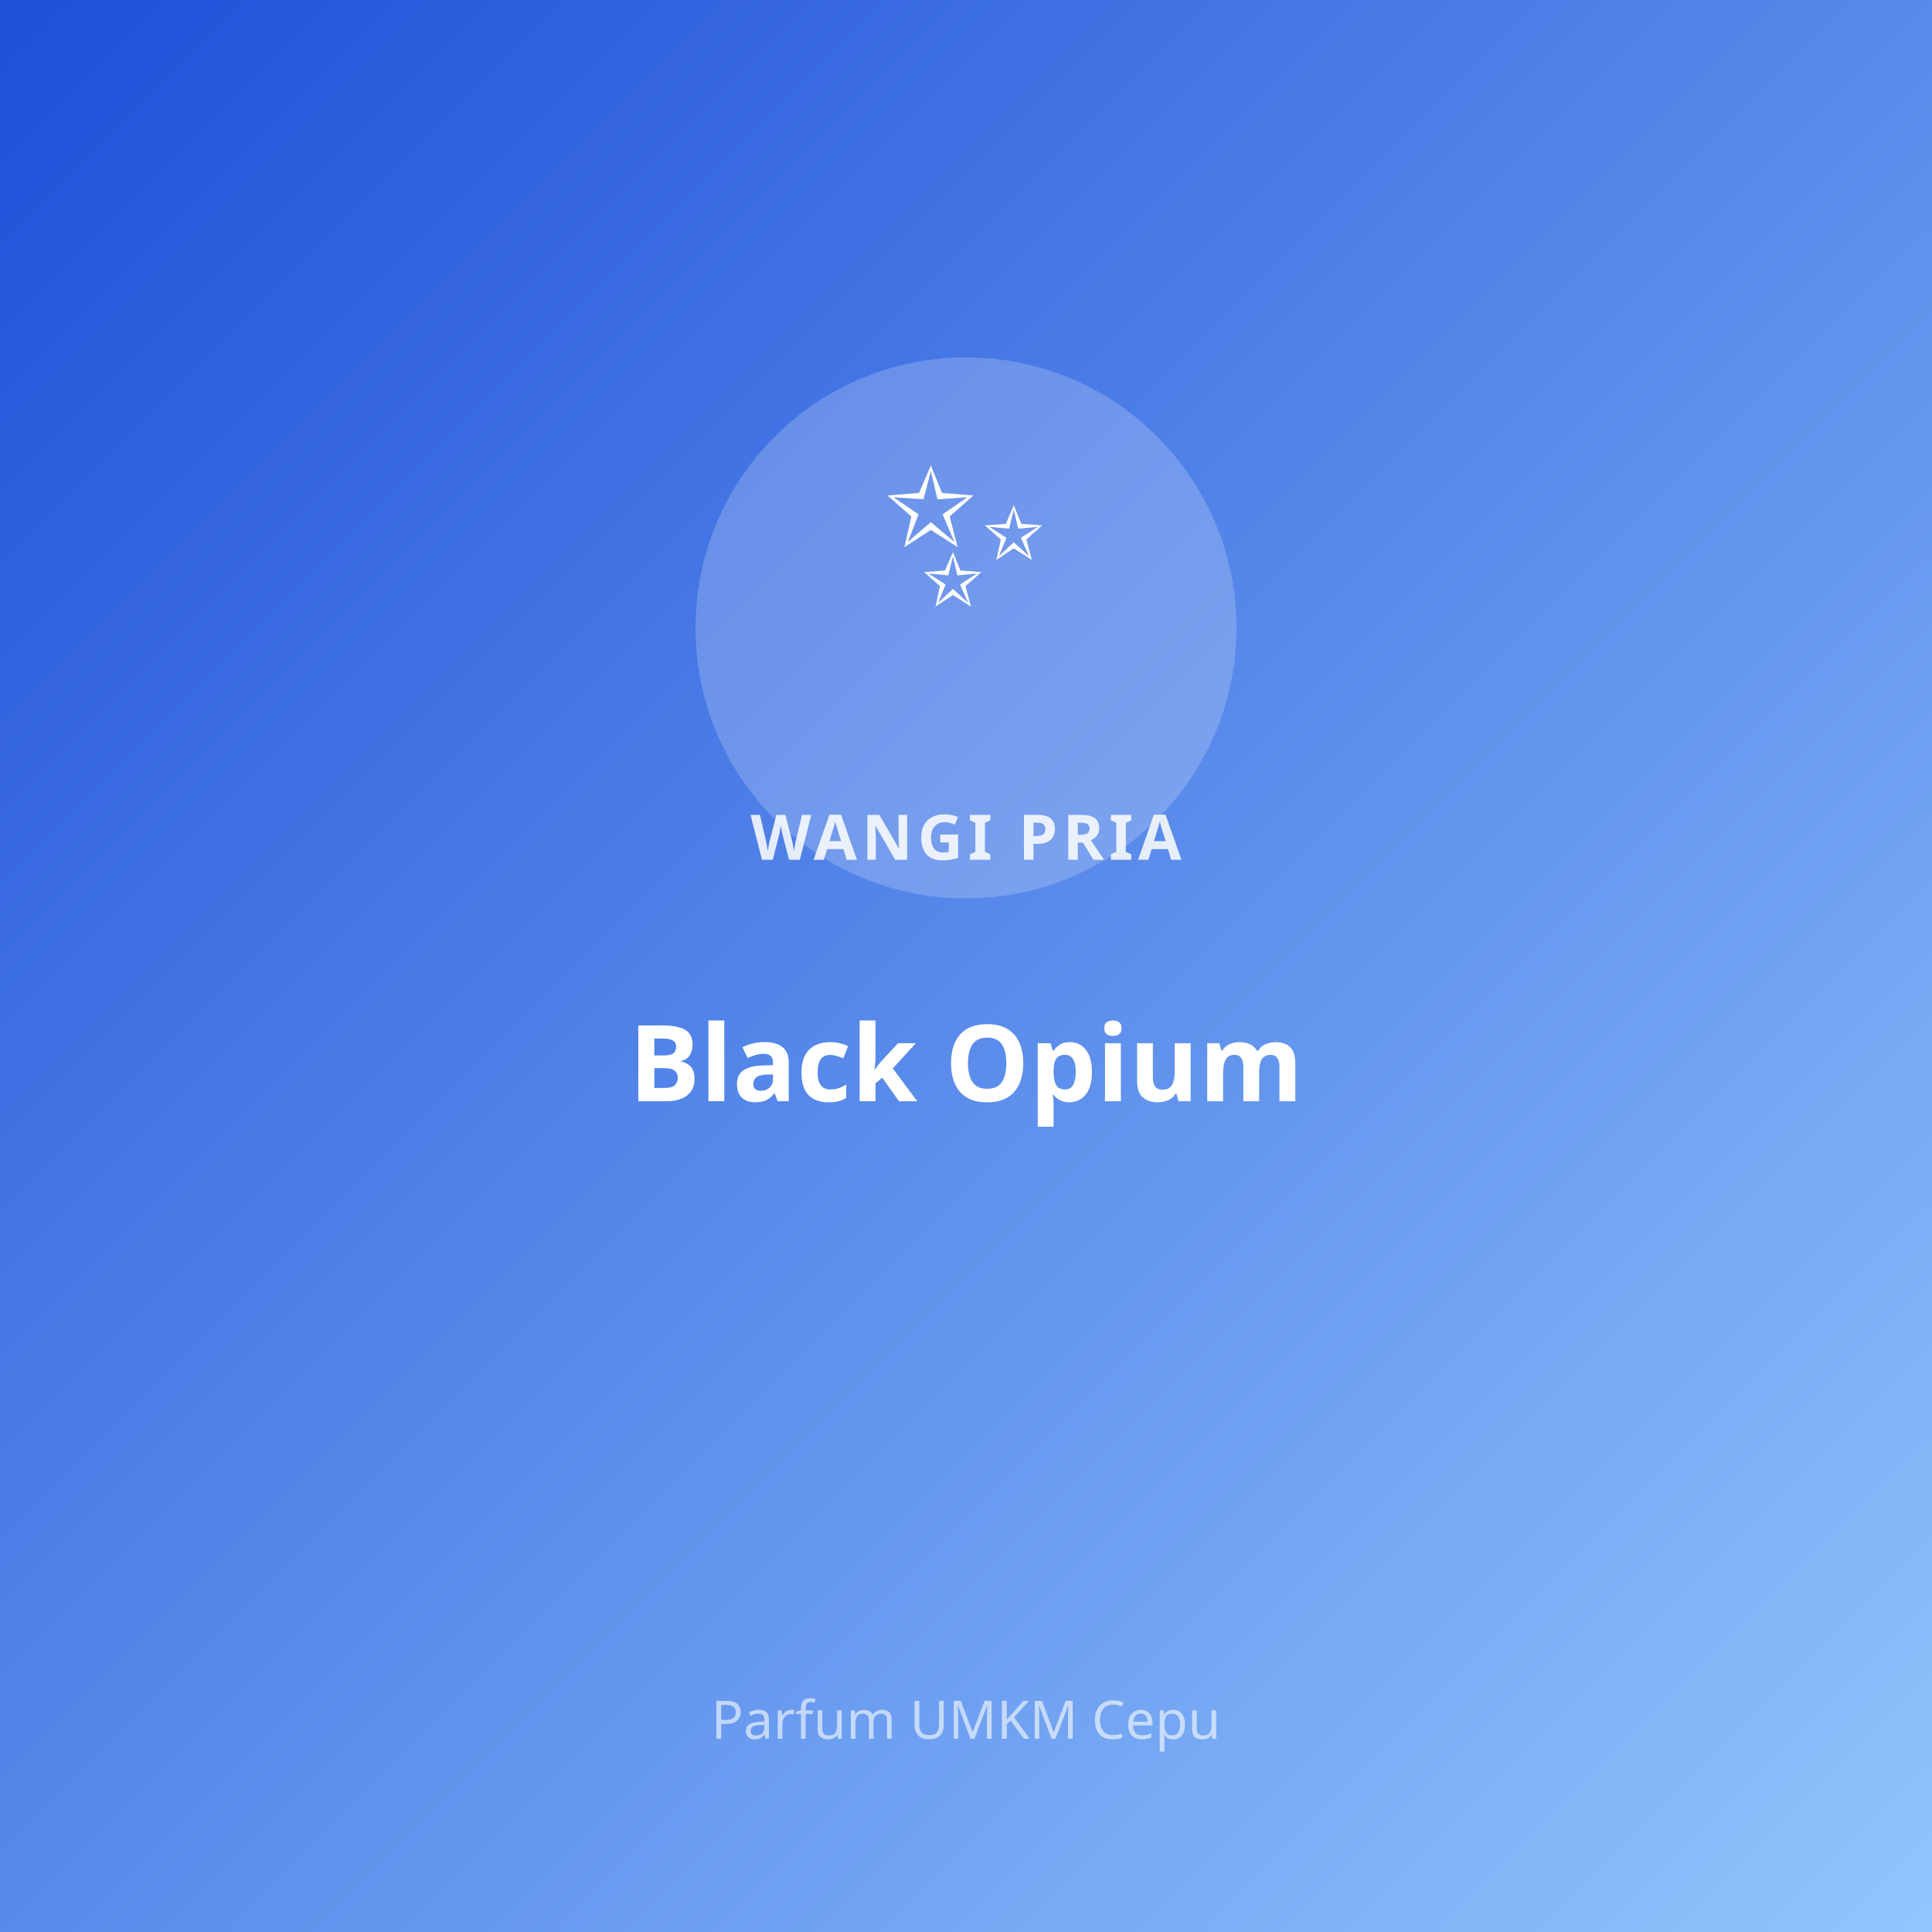
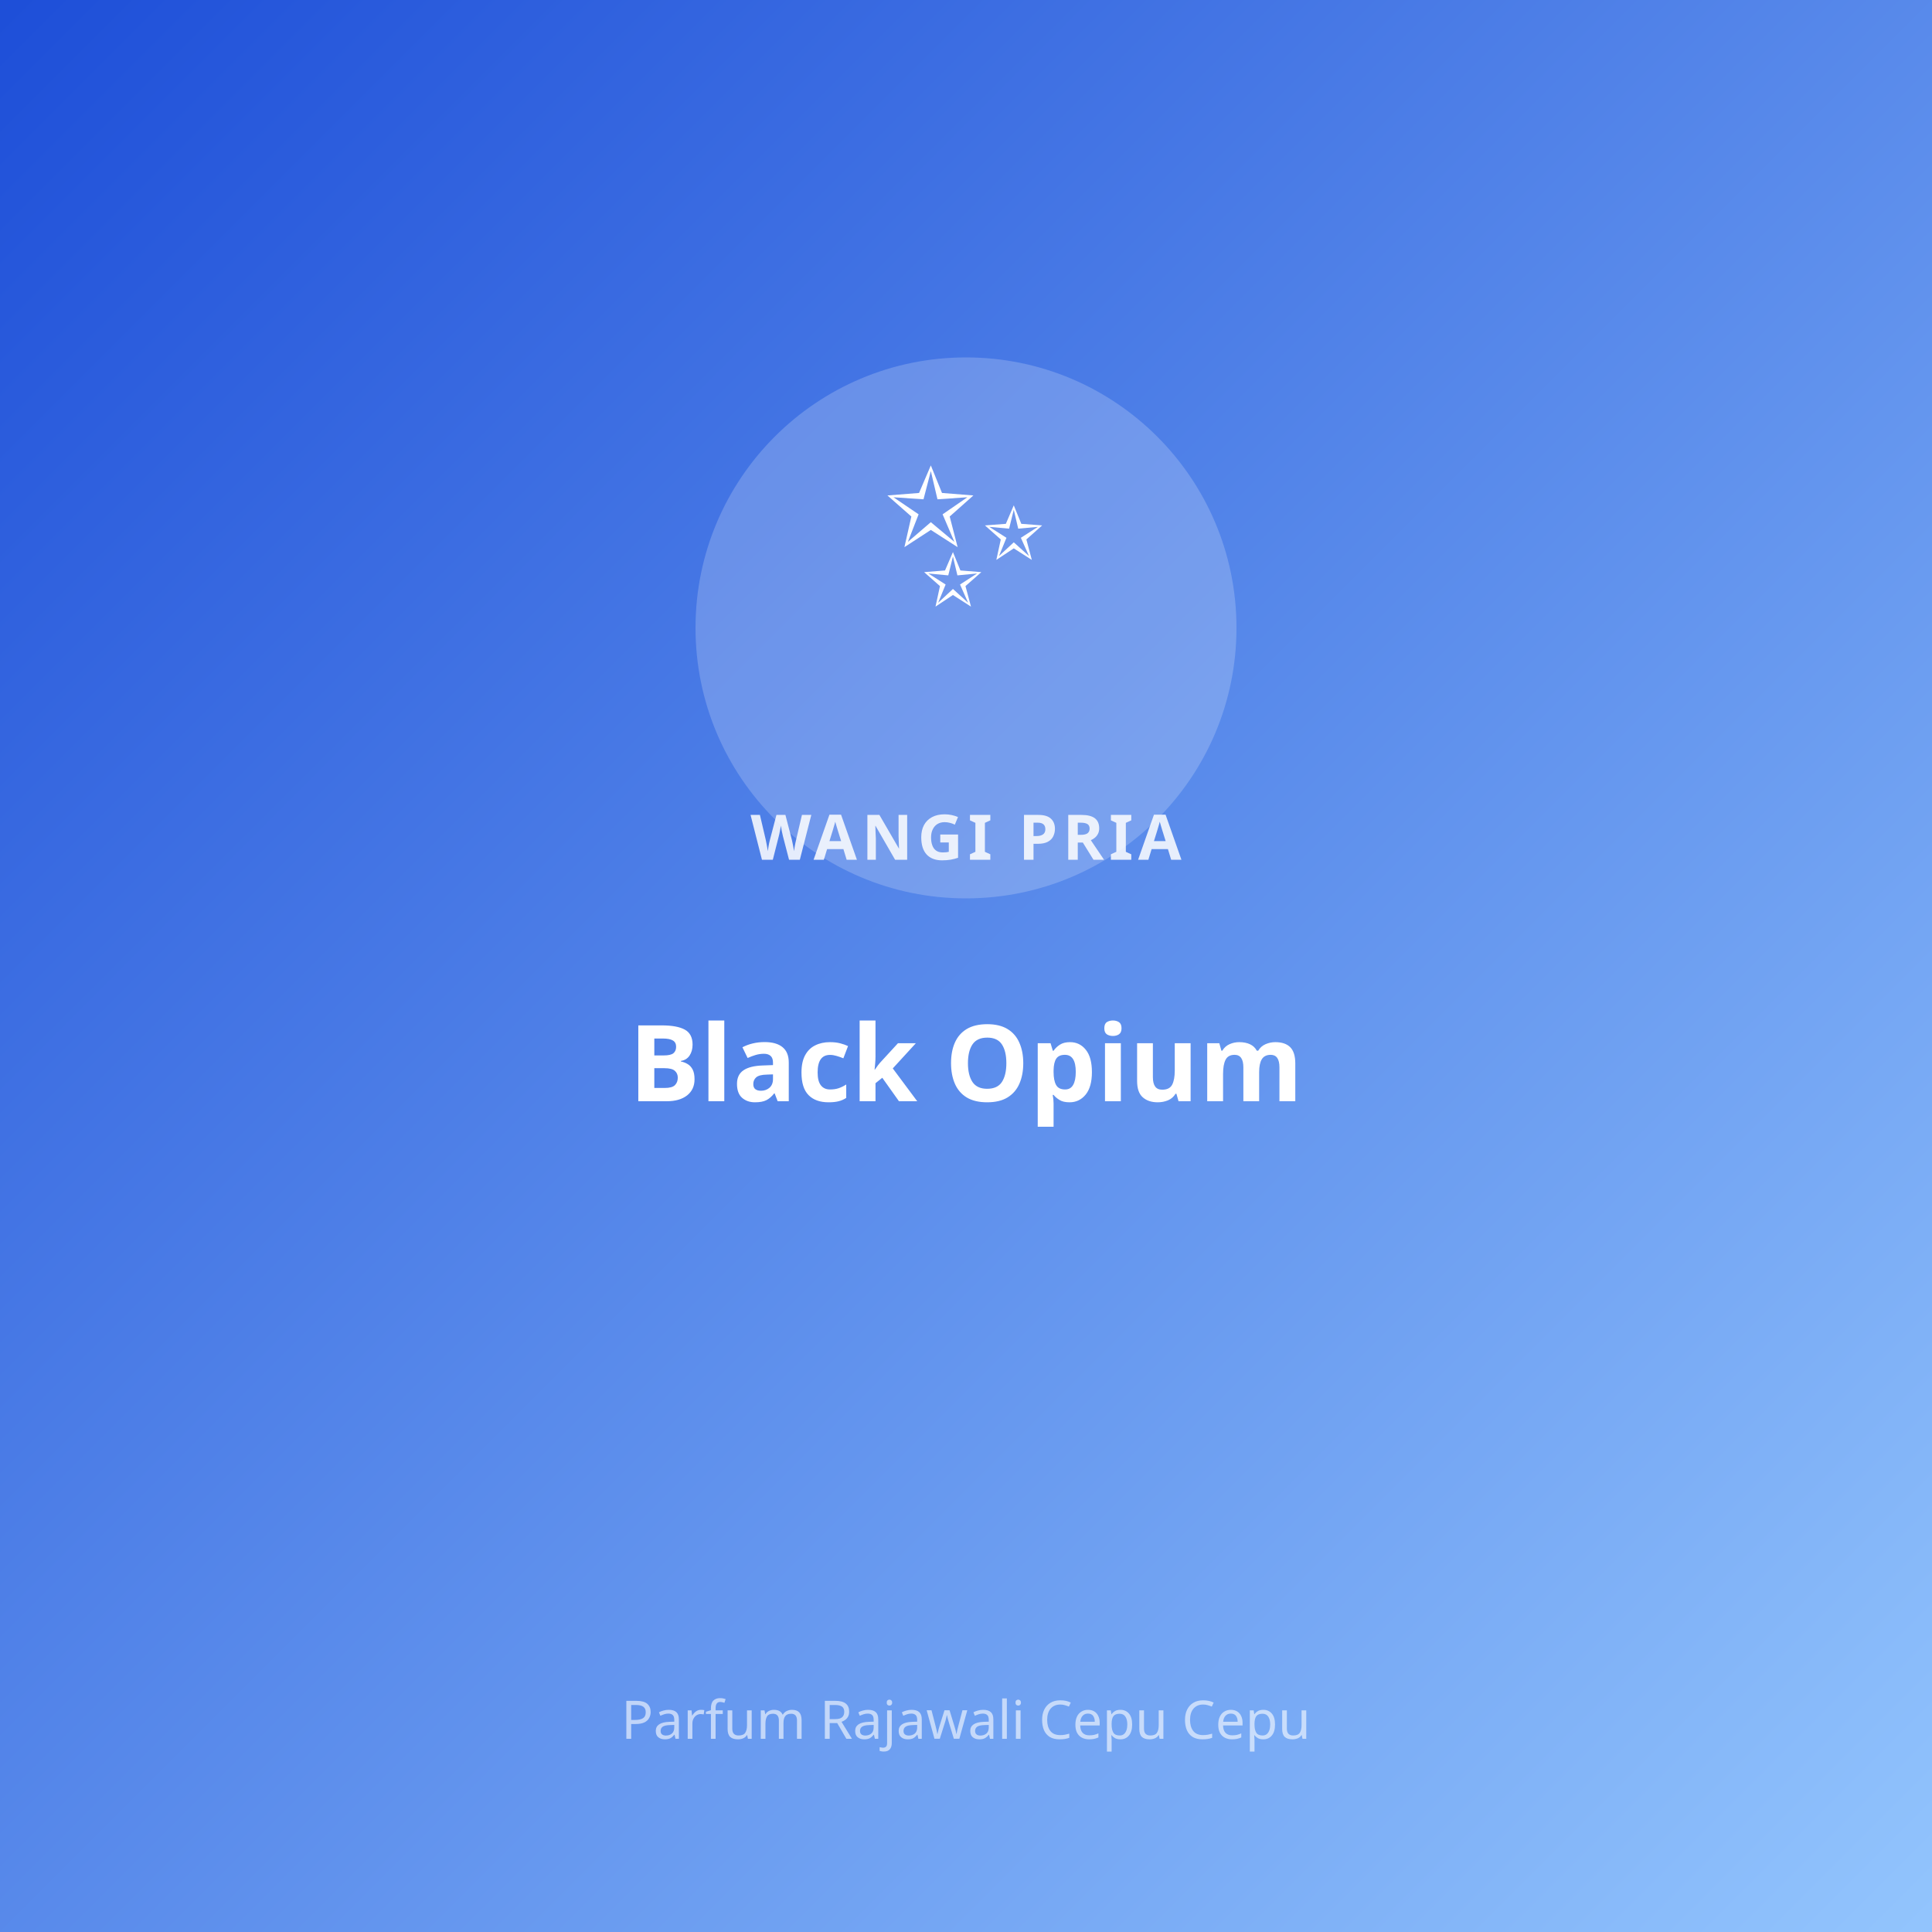
<svg xmlns="http://www.w3.org/2000/svg" width="400" height="400" viewBox="0 0 400 400">
  <defs>
    <linearGradient id="bg" x1="0%" y1="0%" x2="100%" y2="100%">
      <stop offset="0%" style="stop-color:#1d4ed8" />
      <stop offset="100%" style="stop-color:#93c5fd" />
    </linearGradient>
  </defs>
  <rect width="400" height="400" fill="url(#bg)" />
  <circle cx="200" cy="130" r="56" fill="rgba(255,255,255,0.2)" />
  <text x="200" y="125" text-anchor="middle" fill="white" font-family="system-ui,sans-serif" font-size="42">✨</text>
  <text x="200" y="178" text-anchor="middle" fill="rgba(255,255,255,0.85)" font-family="system-ui,sans-serif" font-size="13" font-weight="600" letter-spacing="1">WANGI PRIA</text>
  <text x="200" y="228" text-anchor="middle" fill="white" font-family="system-ui,sans-serif" font-size="22" font-weight="700">Black Opium</text>
-   <text x="200" y="360" text-anchor="middle" fill="rgba(255,255,255,0.6)" font-family="system-ui,sans-serif" font-size="11">Parfum UMKM Cepu</text>
+   <text x="200" y="360" text-anchor="middle" fill="rgba(255,255,255,0.6)" font-family="system-ui,sans-serif" font-size="11">Parfum Rajawali Cepu Cepu</text>
</svg>
